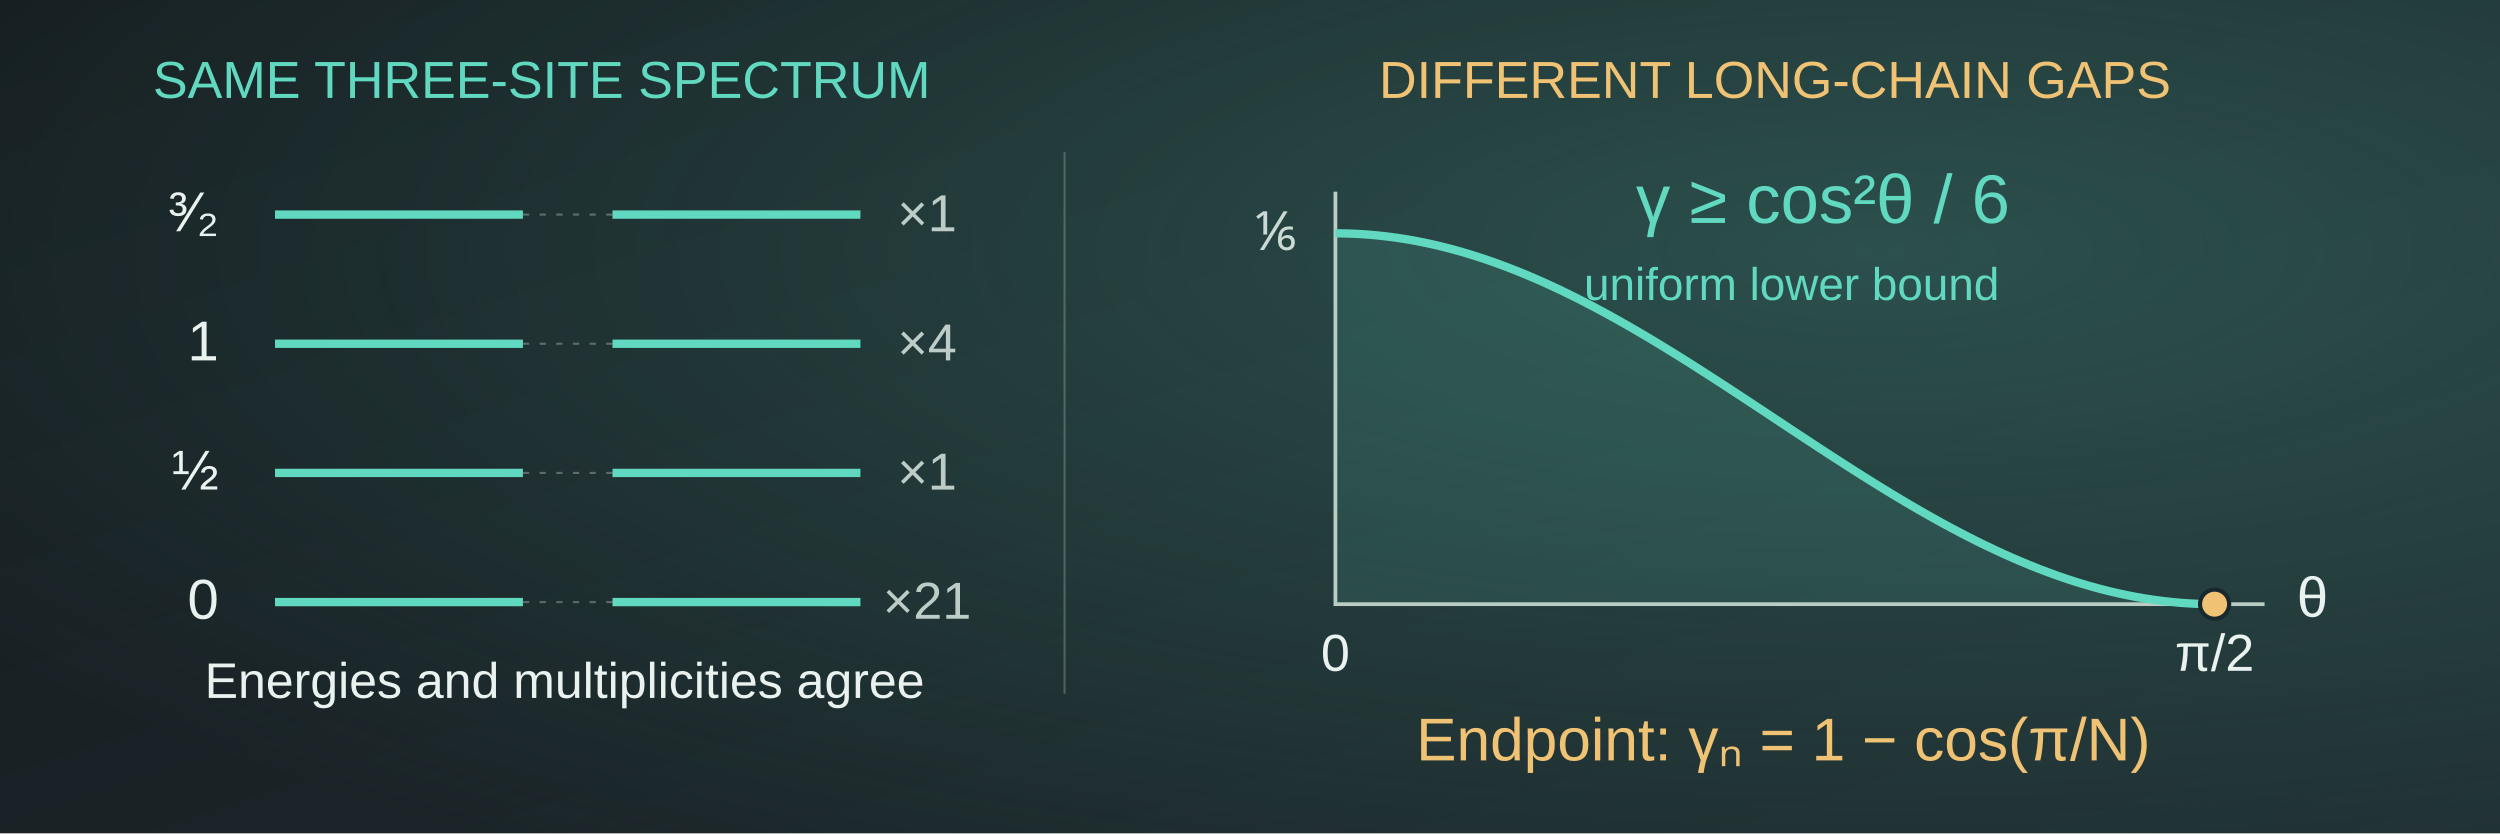
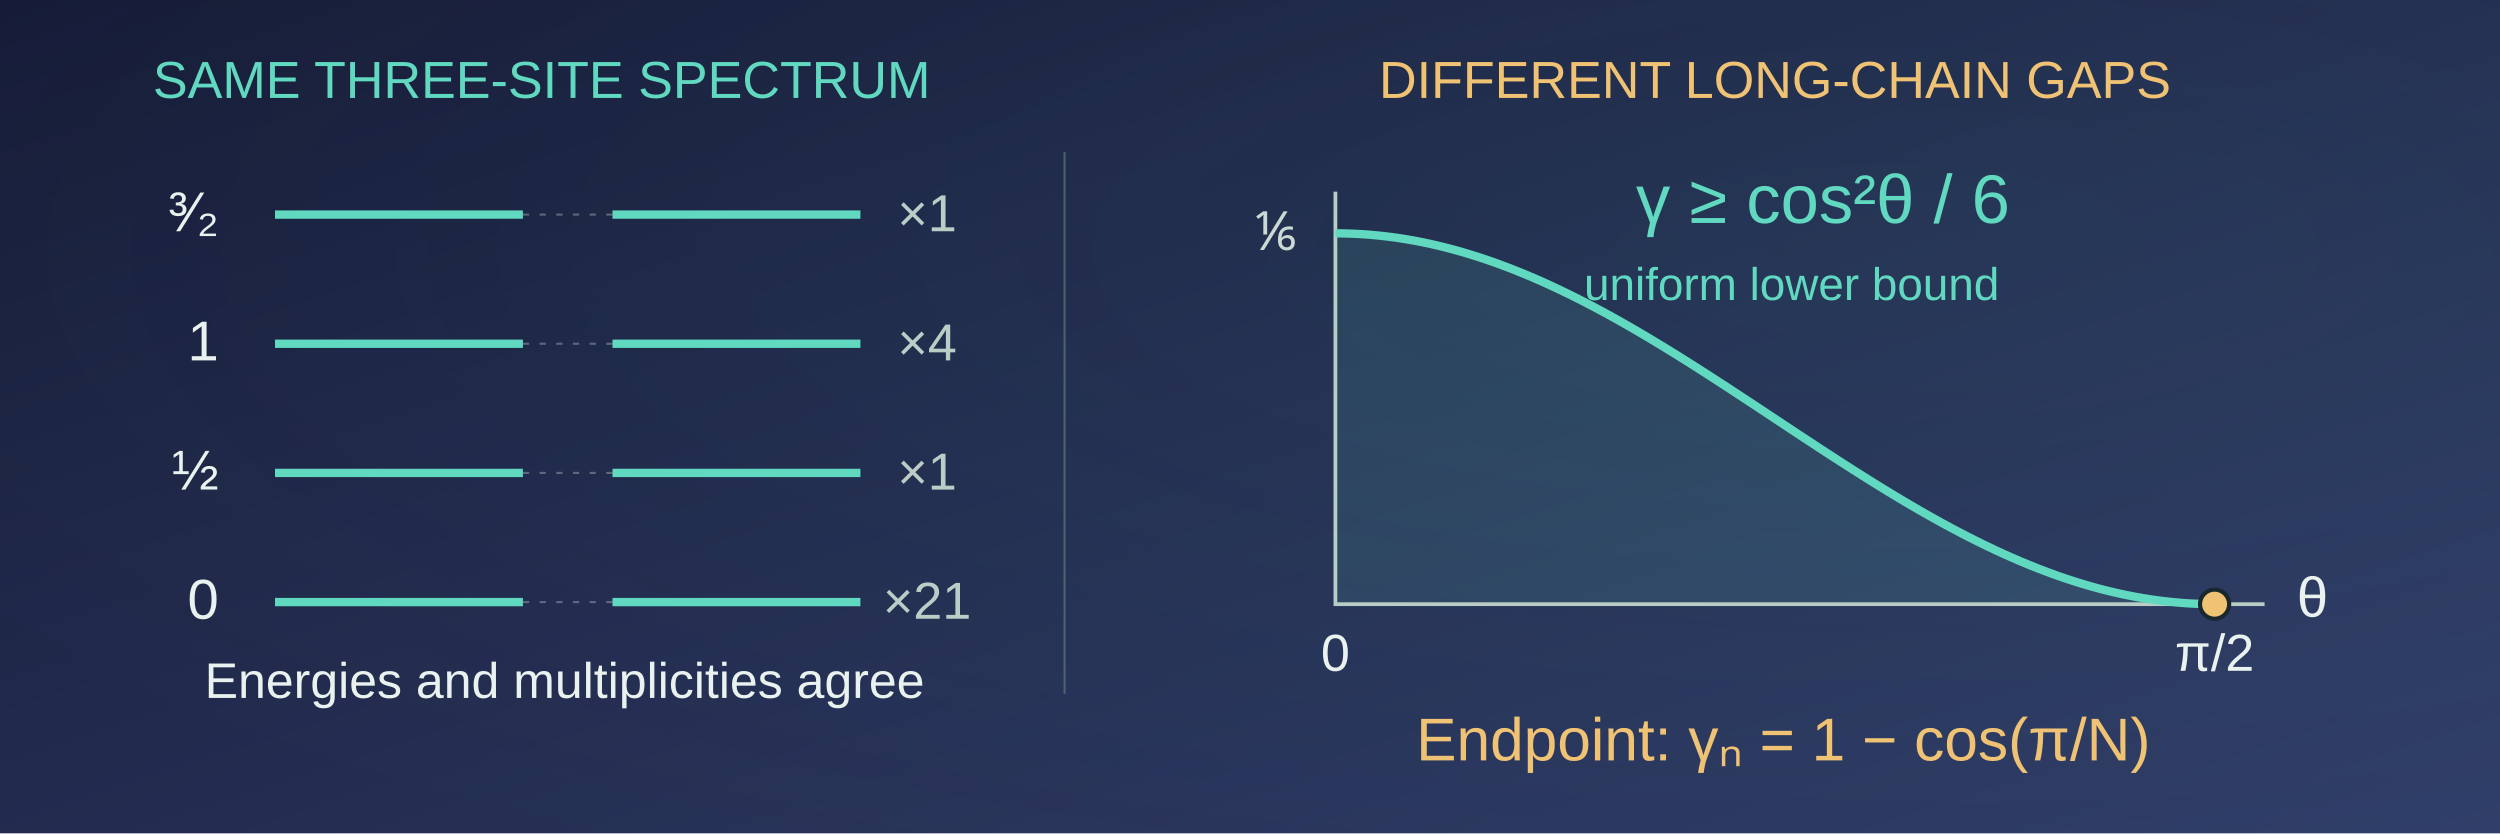
- <svg xmlns="http://www.w3.org/2000/svg" viewBox="0 0 1200 400" role="img" aria-labelledby="art-description">
+ <svg xmlns="http://www.w3.org/2000/svg" viewBox="0 0 1200 400" data-banner-palette="indigo" role="img" aria-labelledby="art-description">
  <defs>
    <linearGradient id="bg" x1="0" y1="0" x2="1" y2="1">
-       <stop offset="0" stop-color="#151a1e" />
-       <stop offset="1" stop-color="#1e2a2e" />
+       <stop offset="0" stop-color="#151a36" />
+       <stop offset="1" stop-color="#303d68" />
    </linearGradient>
    <radialGradient id="glow" cx="0.75" cy="0.3" r="0.9">
-       <stop offset="0" stop-color="#61d9c0" stop-opacity="0.25" />
+       <stop offset="0" stop-color="#61d9c0" stop-opacity="0.06" />
      <stop offset="1" stop-color="#61d9c0" stop-opacity="0" />
    </radialGradient>
  </defs>
  <rect width="1200" height="400" fill="url(#bg)" />
  <rect width="1200" height="400" fill="url(#glow)" />
  <text class="og-hide" x="260" y="47" text-anchor="middle" font-family="Arial,sans-serif" font-size="25" fill="#61d9c0">SAME THREE-SITE SPECTRUM</text>
  <path d="M132 289 H251 M294 289 H413" stroke="#61d9c0" stroke-width="4" />
  <path d="M251 289 H294" stroke="#d0ddd8" stroke-dasharray="3 5" opacity=".35" />
  <text class="og-hide" x="105" y="297" text-anchor="end" font-family="Arial,sans-serif" font-size="27" fill="#e9f2ef">0</text>
  <text class="og-hide" x="445" y="297" text-anchor="middle" font-family="Arial,sans-serif" font-size="25" fill="#bccdc7">×21</text>
  <path d="M132 227 H251 M294 227 H413" stroke="#61d9c0" stroke-width="4" />
  <path d="M251 227 H294" stroke="#d0ddd8" stroke-dasharray="3 5" opacity=".35" />
  <text class="og-hide" x="105" y="235" text-anchor="end" font-family="Arial,sans-serif" font-size="27" fill="#e9f2ef">½</text>
  <text class="og-hide" x="445" y="235" text-anchor="middle" font-family="Arial,sans-serif" font-size="25" fill="#bccdc7">×1</text>
  <path d="M132 165 H251 M294 165 H413" stroke="#61d9c0" stroke-width="4" />
  <path d="M251 165 H294" stroke="#d0ddd8" stroke-dasharray="3 5" opacity=".35" />
  <text class="og-hide" x="105" y="173" text-anchor="end" font-family="Arial,sans-serif" font-size="27" fill="#e9f2ef">1</text>
  <text class="og-hide" x="445" y="173" text-anchor="middle" font-family="Arial,sans-serif" font-size="25" fill="#bccdc7">×4</text>
  <path d="M132 103 H251 M294 103 H413" stroke="#61d9c0" stroke-width="4" />
  <path d="M251 103 H294" stroke="#d0ddd8" stroke-dasharray="3 5" opacity=".35" />
  <text class="og-hide" x="105" y="111" text-anchor="end" font-family="Arial,sans-serif" font-size="27" fill="#e9f2ef">³⁄₂</text>
  <text class="og-hide" x="445" y="111" text-anchor="middle" font-family="Arial,sans-serif" font-size="25" fill="#bccdc7">×1</text>
  <text class="og-hide" x="271" y="335" text-anchor="middle" font-family="Arial,sans-serif" font-size="24" fill="#e9f2ef">Energies and multiplicities agree</text>
  <path d="M511 73 V333" stroke="#73918a" opacity=".5" />
  <text class="og-hide" x="852" y="47" text-anchor="middle" font-family="Arial,sans-serif" font-size="25" fill="#f0c274">DIFFERENT LONG-CHAIN GAPS</text>
  <path d="M641 290 L641.00,112.00 L645.22,112.04 L649.44,112.18 L653.66,112.39 L657.88,112.70 L662.10,113.10 L666.32,113.58 L670.54,114.14 L674.76,114.80 L678.98,115.53 L683.20,116.36 L687.42,117.26 L691.64,118.25 L695.86,119.32 L700.08,120.47 L704.30,121.70 L708.52,123.01 L712.74,124.39 L716.96,125.85 L721.18,127.39 L725.40,129.00 L729.62,130.68 L733.84,132.42 L738.06,134.24 L742.28,136.12 L746.50,138.07 L750.72,140.08 L754.94,142.14 L759.16,144.27 L763.38,146.45 L767.60,148.69 L771.82,150.97 L776.04,153.31 L780.26,155.70 L784.48,158.12 L788.70,160.59 L792.92,163.11 L797.14,165.65 L801.36,168.24 L805.58,170.85 L809.80,173.50 L814.02,176.17 L818.24,178.87 L822.46,181.59 L826.68,184.32 L830.90,187.08 L835.12,189.85 L839.34,192.62 L843.56,195.41 L847.78,198.20 L852.00,201.00 L856.22,203.80 L860.44,206.59 L864.66,209.38 L868.88,212.15 L873.10,214.92 L877.32,217.68 L881.54,220.41 L885.76,223.13 L889.98,225.83 L894.20,228.50 L898.42,231.15 L902.64,233.76 L906.86,236.35 L911.08,238.89 L915.30,241.41 L919.52,243.88 L923.74,246.30 L927.96,248.69 L932.18,251.03 L936.40,253.31 L940.62,255.55 L944.84,257.73 L949.06,259.86 L953.28,261.92 L957.50,263.93 L961.72,265.88 L965.94,267.76 L970.16,269.58 L974.38,271.32 L978.60,273.00 L982.82,274.61 L987.04,276.15 L991.26,277.61 L995.48,278.99 L999.70,280.30 L1003.92,281.53 L1008.14,282.68 L1012.36,283.75 L1016.58,284.74 L1020.80,285.64 L1025.02,286.47 L1029.24,287.20 L1033.46,287.86 L1037.68,288.42 L1041.90,288.90 L1046.12,289.30 L1050.34,289.61 L1054.56,289.82 L1058.78,289.96 L1063.00,290.00 L1063 290 Z" fill="#61d9c0" opacity=".11" />
  <path d="M641 92 V290 H1087" fill="none" stroke="#b9cdc5" stroke-width="1.8" />
  <polyline points="641.00,112.00 645.22,112.04 649.44,112.18 653.66,112.39 657.88,112.70 662.10,113.10 666.32,113.58 670.54,114.14 674.76,114.80 678.98,115.53 683.20,116.36 687.42,117.26 691.64,118.25 695.86,119.32 700.08,120.47 704.30,121.70 708.52,123.01 712.74,124.39 716.96,125.85 721.18,127.39 725.40,129.00 729.62,130.68 733.84,132.42 738.06,134.24 742.28,136.12 746.50,138.07 750.72,140.08 754.94,142.14 759.16,144.27 763.38,146.45 767.60,148.69 771.82,150.97 776.04,153.31 780.26,155.70 784.48,158.12 788.70,160.59 792.92,163.11 797.14,165.65 801.36,168.24 805.58,170.85 809.80,173.50 814.02,176.17 818.24,178.87 822.46,181.59 826.68,184.32 830.90,187.08 835.12,189.85 839.34,192.62 843.56,195.41 847.78,198.20 852.00,201.00 856.22,203.80 860.44,206.59 864.66,209.38 868.88,212.15 873.10,214.92 877.32,217.68 881.54,220.41 885.76,223.13 889.98,225.83 894.20,228.50 898.42,231.15 902.64,233.76 906.86,236.35 911.08,238.89 915.30,241.41 919.52,243.88 923.74,246.30 927.96,248.69 932.18,251.03 936.40,253.31 940.62,255.55 944.84,257.73 949.06,259.86 953.28,261.92 957.50,263.93 961.72,265.88 965.94,267.76 970.16,269.58 974.38,271.32 978.60,273.00 982.82,274.61 987.04,276.15 991.26,277.61 995.48,278.99 999.70,280.30 1003.92,281.53 1008.14,282.68 1012.36,283.75 1016.58,284.74 1020.80,285.64 1025.02,286.47 1029.24,287.20 1033.46,287.86 1037.68,288.42 1041.90,288.90 1046.12,289.30 1050.34,289.61 1054.56,289.82 1058.78,289.96 1063.00,290.00" fill="none" stroke="#61d9c0" stroke-width="4" />
  <text class="og-hide" x="622" y="120" text-anchor="end" font-family="Arial,sans-serif" font-size="26" fill="#cbd9d4">⅙</text>
  <text class="og-hide" x="641" y="322" text-anchor="middle" font-family="Arial,sans-serif" font-size="25" fill="#e9f2ef">0</text>
  <text class="og-hide" x="1063" y="322" text-anchor="middle" font-family="Arial,sans-serif" font-size="25" fill="#e9f2ef">π/2</text>
  <text class="og-hide" x="1110" y="296" text-anchor="middle" font-family="Arial,sans-serif" font-size="27" fill="#e9f2ef">θ</text>
  <text class="og-hide" x="875" y="107" text-anchor="middle" font-family="Arial,sans-serif" font-size="33" fill="#61d9c0">γ ≥ cos²θ / 6</text>
  <text class="og-hide" x="860" y="144" text-anchor="middle" font-family="Arial,sans-serif" font-size="22" fill="#61d9c0">uniform lower bound</text>
  <circle cx="1063" cy="290" r="7" fill="#f0c274" stroke="#18282d" stroke-width="2" />
  <text class="og-hide" x="856" y="365" text-anchor="middle" font-family="Arial,sans-serif" font-size="29" fill="#f0c274">Endpoint: γₙ = 1 − cos(π/N)</text>
</svg>
